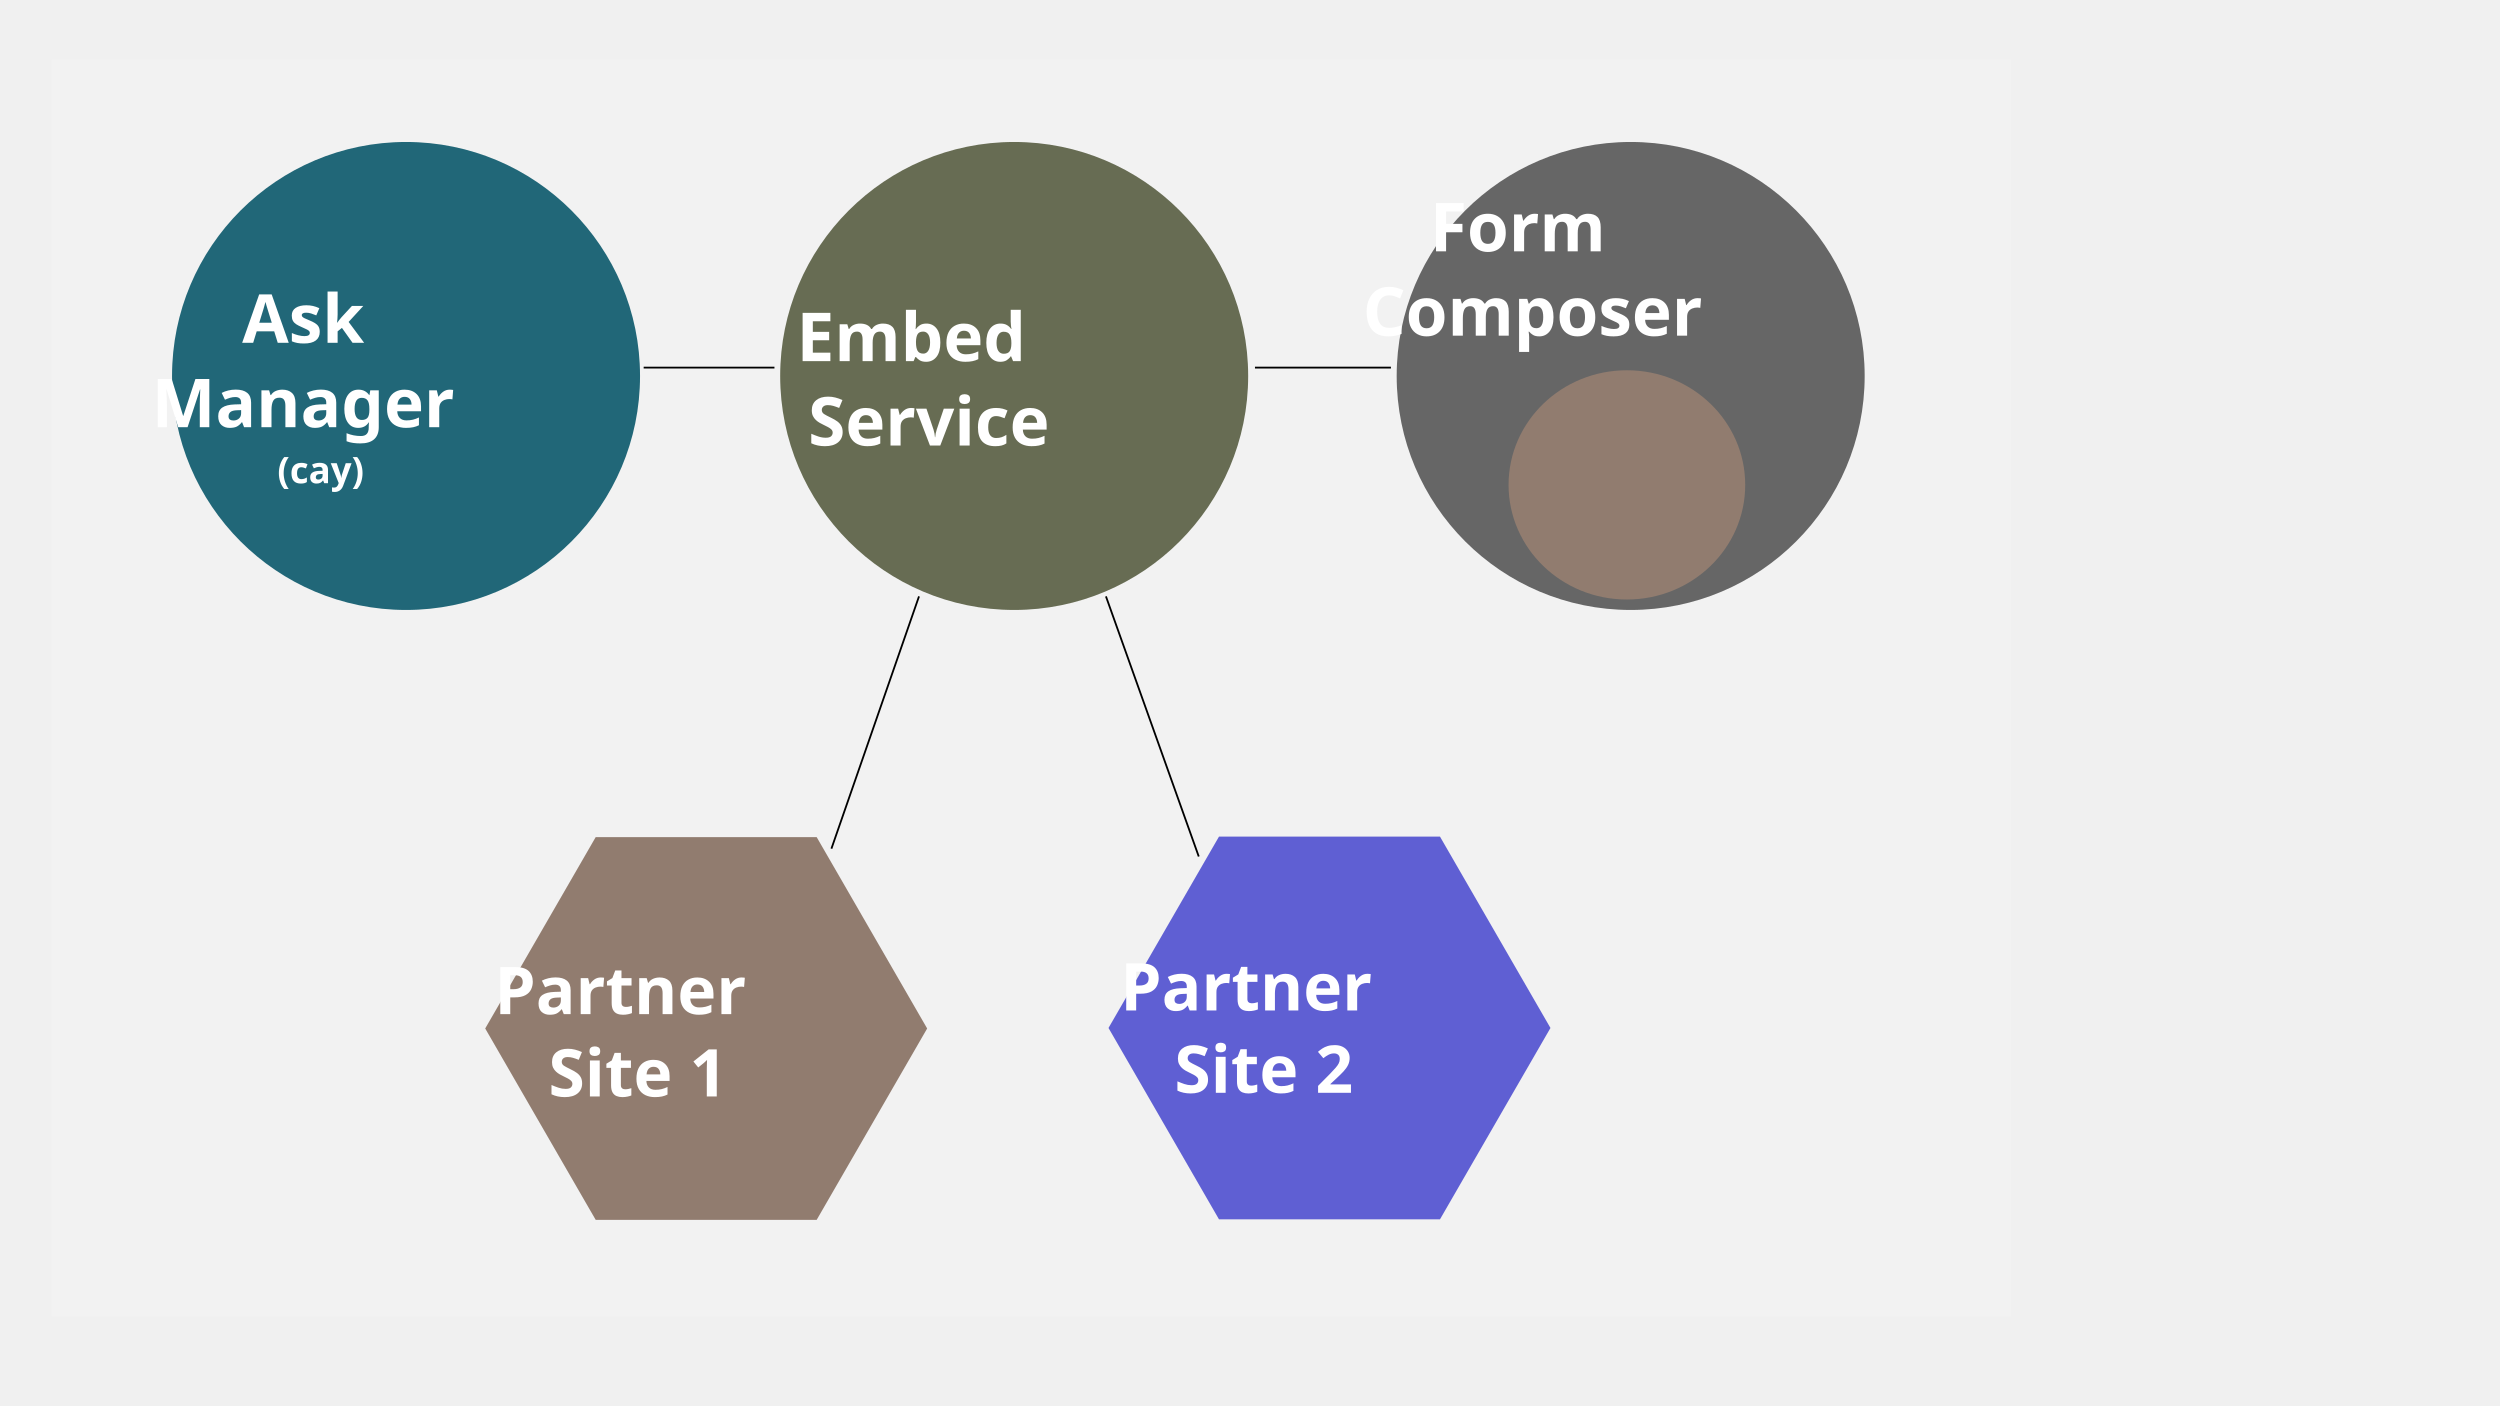
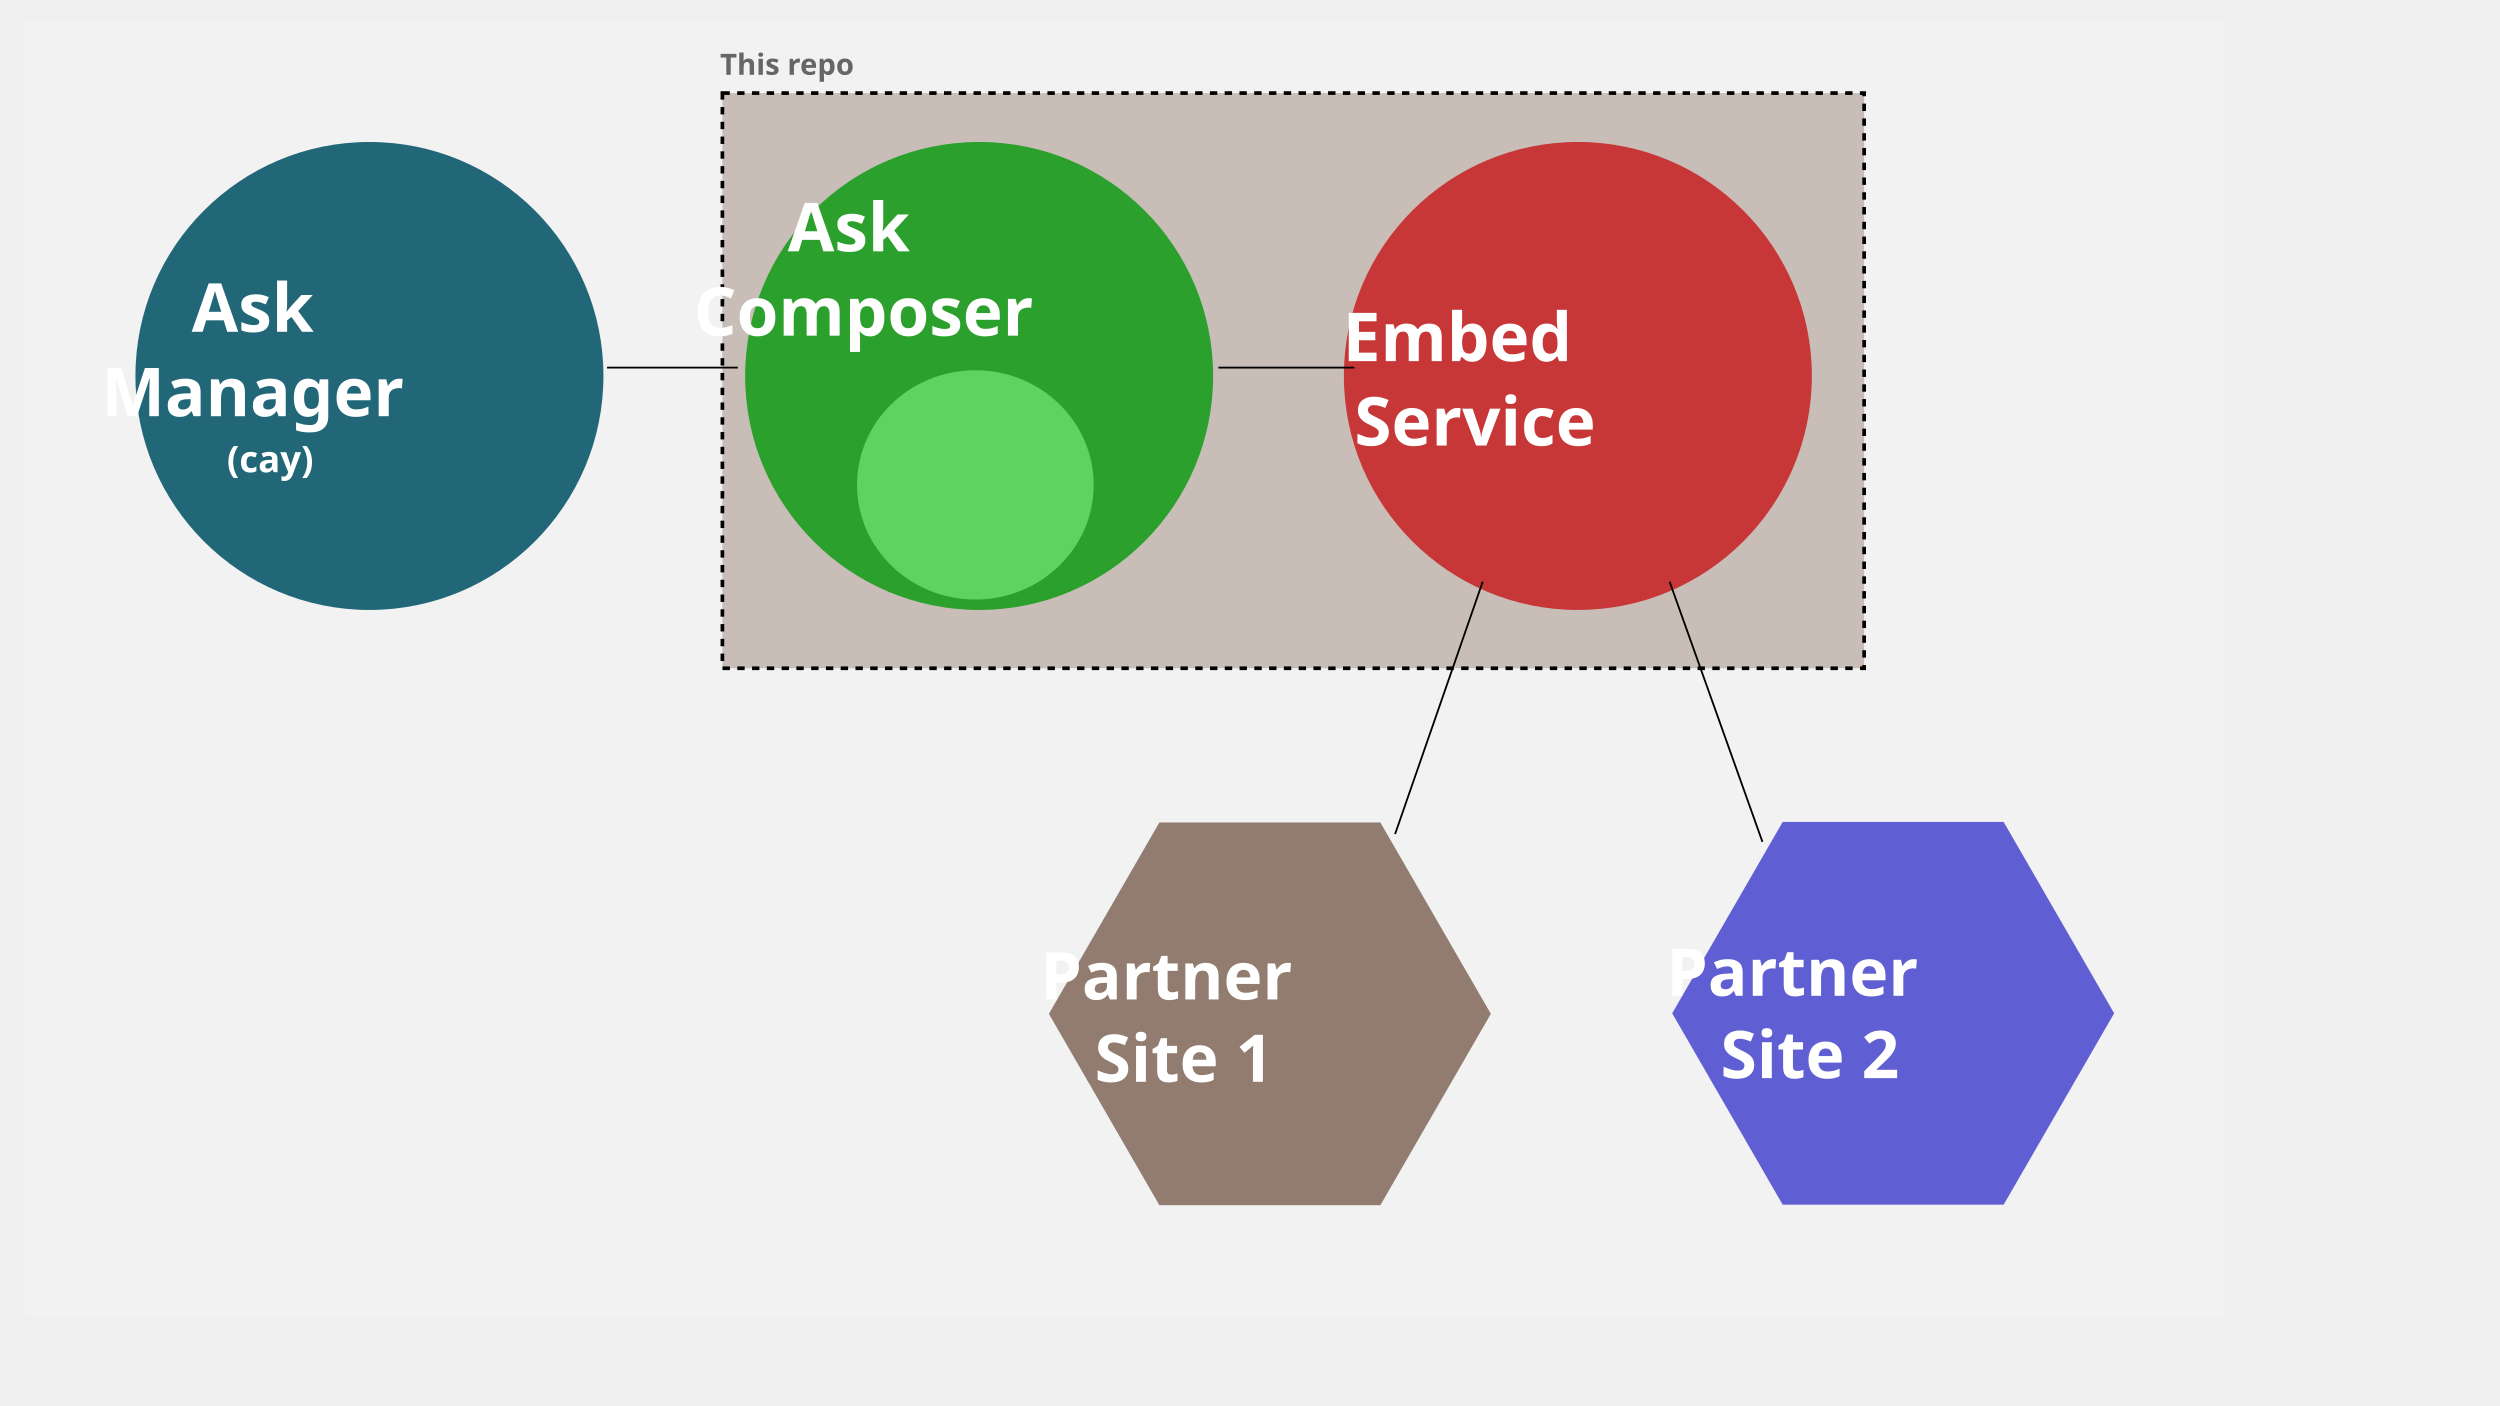
<svg xmlns="http://www.w3.org/2000/svg" xmlns:xlink="http://www.w3.org/1999/xlink" width="1366" height="768" id="svg4207" version="1.1">
  <defs id="defs4209">
    <linearGradient id="linearGradient3789-7">
      <stop style="stop-color:#ffffff;stop-opacity:1;" offset="0" id="stop3791-1" />
      <stop style="stop-color:#e6e6e6;stop-opacity:1;" offset="1" id="stop3793-7" />
    </linearGradient>
    <linearGradient id="linearGradient3833">
      <stop style="stop-color:#b3b3b3;stop-opacity:1;" offset="0" id="stop3835" />
      <stop id="stop3843" offset="0.49" style="stop-color:#b3b3b3;stop-opacity:1;" />
      <stop id="stop3841" offset="0.5" style="stop-color:#000000;stop-opacity:0.102;" />
      <stop style="stop-color:#000000;stop-opacity:0.102;" offset="1" id="stop3837" />
    </linearGradient>
    <linearGradient id="linearGradient3789">
      <stop style="stop-color:#0088cc;stop-opacity:1;" offset="0" id="stop3791" />
      <stop style="stop-color:#0044cc;stop-opacity:1;" offset="1" id="stop3793" />
    </linearGradient>
    <linearGradient id="linearGradient3847">
      <stop style="stop-color:#000000;stop-opacity:0.251;" offset="0" id="stop3849" />
      <stop id="stop3857" offset="0.49" style="stop-color:#000000;stop-opacity:0.251;" />
      <stop id="stop3855" offset="0.5" style="stop-color:#000000;stop-opacity:0.102;" />
      <stop style="stop-color:#000000;stop-opacity:0.102;" offset="1" id="stop3851" />
    </linearGradient>
    <linearGradient id="linearGradient3789-7-2-1-4-0-5">
      <stop style="stop-color:#5bc0de;stop-opacity:1;" offset="0" id="stop3791-1-9-1-6-2-8" />
      <stop style="stop-color:#2f96b4;stop-opacity:1;" offset="1" id="stop3793-7-0-3-8-8-5" />
    </linearGradient>
    <linearGradient id="linearGradient3833-2-2-7-0-5">
      <stop style="stop-color:#000000;stop-opacity:0.251;" offset="0" id="stop3835-4-3-7-7-0" />
      <stop id="stop3843-8-7-4-6-2" offset="0.49" style="stop-color:#000000;stop-opacity:0.251;" />
      <stop id="stop3841-7-2-3-8-7" offset="0.5" style="stop-color:#000000;stop-opacity:0.102;" />
      <stop style="stop-color:#000000;stop-opacity:0.102;" offset="1" id="stop3837-7-4-1-0-2" />
    </linearGradient>
    <linearGradient id="linearGradient3789-7-2">
      <stop style="stop-color:#62c462;stop-opacity:1;" offset="0" id="stop3791-1-9" />
      <stop style="stop-color:#51a351;stop-opacity:1;" offset="1" id="stop3793-7-0" />
    </linearGradient>
    <linearGradient id="linearGradient3833-2">
      <stop style="stop-color:#000000;stop-opacity:0.251;" offset="0" id="stop3835-4" />
      <stop id="stop3843-8" offset="0.49" style="stop-color:#000000;stop-opacity:0.251;" />
      <stop id="stop3841-7" offset="0.5" style="stop-color:#000000;stop-opacity:0.102;" />
      <stop style="stop-color:#000000;stop-opacity:0.102;" offset="1" id="stop3837-7" />
    </linearGradient>
    <linearGradient id="linearGradient3789-7-2-1">
      <stop style="stop-color:#fbb450;stop-opacity:1;" offset="0" id="stop3791-1-9-1" />
      <stop style="stop-color:#f89406;stop-opacity:1;" offset="1" id="stop3793-7-0-3" />
    </linearGradient>
    <linearGradient id="linearGradient3833-2-2">
      <stop style="stop-color:#000000;stop-opacity:0.251;" offset="0" id="stop3835-4-3" />
      <stop id="stop3843-8-7" offset="0.49" style="stop-color:#000000;stop-opacity:0.251;" />
      <stop id="stop3841-7-2" offset="0.5" style="stop-color:#000000;stop-opacity:0.102;" />
      <stop style="stop-color:#000000;stop-opacity:0.102;" offset="1" id="stop3837-7-4" />
    </linearGradient>
    <linearGradient id="linearGradient3789-7-2-1-4">
      <stop style="stop-color:#ee5f5b;stop-opacity:1;" offset="0" id="stop3791-1-9-1-6" />
      <stop style="stop-color:#bd362f;stop-opacity:1;" offset="1" id="stop3793-7-0-3-8" />
    </linearGradient>
    <linearGradient id="linearGradient3833-2-2-7">
      <stop style="stop-color:#000000;stop-opacity:0.251;" offset="0" id="stop3835-4-3-7" />
      <stop id="stop3843-8-7-4" offset="0.49" style="stop-color:#000000;stop-opacity:0.251;" />
      <stop id="stop3841-7-2-3" offset="0.5" style="stop-color:#000000;stop-opacity:0.102;" />
      <stop style="stop-color:#000000;stop-opacity:0.102;" offset="1" id="stop3837-7-4-1" />
    </linearGradient>
    <linearGradient id="linearGradient3789-7-17">
      <stop style="stop-color:#ffffff;stop-opacity:1;" offset="0" id="stop3791-1-1" />
      <stop style="stop-color:#e6e6e6;stop-opacity:1;" offset="1" id="stop3793-7-5" />
    </linearGradient>
    <linearGradient id="linearGradient3833-9">
      <stop style="stop-color:#b3b3b3;stop-opacity:1;" offset="0" id="stop3835-58" />
      <stop id="stop3843-6" offset="0.49" style="stop-color:#b3b3b3;stop-opacity:1;" />
      <stop id="stop3841-76" offset="0.5" style="stop-color:#000000;stop-opacity:0.102;" />
      <stop style="stop-color:#000000;stop-opacity:0.102;" offset="1" id="stop3837-3" />
    </linearGradient>
    <linearGradient id="linearGradient3789-9">
      <stop style="stop-color:#0088cc;stop-opacity:1;" offset="0" id="stop3791-3" />
      <stop style="stop-color:#0044cc;stop-opacity:1;" offset="1" id="stop3793-6" />
    </linearGradient>
    <linearGradient id="linearGradient3847-4">
      <stop style="stop-color:#000000;stop-opacity:0.251;" offset="0" id="stop3849-8" />
      <stop id="stop3857-2" offset="0.49" style="stop-color:#000000;stop-opacity:0.251;" />
      <stop id="stop3855-8" offset="0.5" style="stop-color:#000000;stop-opacity:0.102;" />
      <stop style="stop-color:#000000;stop-opacity:0.102;" offset="1" id="stop3851-2" />
    </linearGradient>
    <linearGradient id="linearGradient3789-7-2-1-4-0-5-9">
      <stop style="stop-color:#5bc0de;stop-opacity:1;" offset="0" id="stop3791-1-9-1-6-2-8-1" />
      <stop style="stop-color:#2f96b4;stop-opacity:1;" offset="1" id="stop3793-7-0-3-8-8-5-3" />
    </linearGradient>
    <linearGradient id="linearGradient3833-2-2-7-0-5-2">
      <stop style="stop-color:#000000;stop-opacity:0.251;" offset="0" id="stop3835-4-3-7-7-0-4" />
      <stop id="stop3843-8-7-4-6-2-1" offset="0.49" style="stop-color:#000000;stop-opacity:0.251;" />
      <stop id="stop3841-7-2-3-8-7-2" offset="0.5" style="stop-color:#000000;stop-opacity:0.102;" />
      <stop style="stop-color:#000000;stop-opacity:0.102;" offset="1" id="stop3837-7-4-1-0-2-3" />
    </linearGradient>
    <linearGradient id="linearGradient3789-7-2-16">
      <stop style="stop-color:#62c462;stop-opacity:1;" offset="0" id="stop3791-1-9-9" />
      <stop style="stop-color:#51a351;stop-opacity:1;" offset="1" id="stop3793-7-0-6" />
    </linearGradient>
    <linearGradient id="linearGradient3833-2-8">
      <stop style="stop-color:#000000;stop-opacity:0.251;" offset="0" id="stop3835-4-5" />
      <stop id="stop3843-8-6" offset="0.49" style="stop-color:#000000;stop-opacity:0.251;" />
      <stop id="stop3841-7-8" offset="0.5" style="stop-color:#000000;stop-opacity:0.102;" />
      <stop style="stop-color:#000000;stop-opacity:0.102;" offset="1" id="stop3837-7-9" />
    </linearGradient>
    <linearGradient id="linearGradient3789-7-2-1-1">
      <stop style="stop-color:#fbb450;stop-opacity:1;" offset="0" id="stop3791-1-9-1-4" />
      <stop style="stop-color:#f89406;stop-opacity:1;" offset="1" id="stop3793-7-0-3-0" />
    </linearGradient>
    <linearGradient id="linearGradient3833-2-2-75">
      <stop style="stop-color:#000000;stop-opacity:0.251;" offset="0" id="stop3835-4-3-6" />
      <stop id="stop3843-8-7-41" offset="0.49" style="stop-color:#000000;stop-opacity:0.251;" />
      <stop id="stop3841-7-2-2" offset="0.5" style="stop-color:#000000;stop-opacity:0.102;" />
      <stop style="stop-color:#000000;stop-opacity:0.102;" offset="1" id="stop3837-7-4-6" />
    </linearGradient>
    <linearGradient id="linearGradient3789-7-2-1-4-3">
      <stop style="stop-color:#ee5f5b;stop-opacity:1;" offset="0" id="stop3791-1-9-1-6-0" />
      <stop style="stop-color:#bd362f;stop-opacity:1;" offset="1" id="stop3793-7-0-3-8-4" />
    </linearGradient>
    <linearGradient id="linearGradient3833-2-2-7-9">
      <stop style="stop-color:#000000;stop-opacity:0.251;" offset="0" id="stop3835-4-3-7-8" />
      <stop id="stop3843-8-7-4-8" offset="0.49" style="stop-color:#000000;stop-opacity:0.251;" />
      <stop id="stop3841-7-2-3-3" offset="0.5" style="stop-color:#000000;stop-opacity:0.102;" />
      <stop style="stop-color:#000000;stop-opacity:0.102;" offset="1" id="stop3837-7-4-1-5" />
    </linearGradient>
    <linearGradient id="linearGradient3789-7-2-1-4-0">
      <stop style="stop-color:#444444;stop-opacity:1;" offset="0" id="stop3791-1-9-1-6-2" />
      <stop style="stop-color:#222222;stop-opacity:1;" offset="1" id="stop3793-7-0-3-8-8" />
    </linearGradient>
    <linearGradient id="linearGradient3833-2-2-7-0">
      <stop style="stop-color:#000000;stop-opacity:0.251;" offset="0" id="stop3835-4-3-7-7" />
      <stop id="stop3843-8-7-4-6" offset="0.49" style="stop-color:#000000;stop-opacity:0.251;" />
      <stop id="stop3841-7-2-3-8" offset="0.5" style="stop-color:#000000;stop-opacity:0.102;" />
      <stop style="stop-color:#000000;stop-opacity:0.102;" offset="1" id="stop3837-7-4-1-0" />
    </linearGradient>
    <linearGradient id="linearGradient3789-7-2-1-4-0-3">
      <stop style="stop-color:#444444;stop-opacity:1;" offset="0" id="stop3791-1-9-1-6-2-0" />
      <stop style="stop-color:#222222;stop-opacity:1;" offset="1" id="stop3793-7-0-3-8-8-1" />
    </linearGradient>
    <linearGradient id="linearGradient3833-2-2-7-0-4">
      <stop style="stop-color:#000000;stop-opacity:0.251;" offset="0" id="stop3835-4-3-7-7-9" />
      <stop id="stop3843-8-7-4-6-20" offset="0.49" style="stop-color:#000000;stop-opacity:0.251;" />
      <stop id="stop3841-7-2-3-8-9" offset="0.5" style="stop-color:#000000;stop-opacity:0.102;" />
      <stop style="stop-color:#000000;stop-opacity:0.102;" offset="1" id="stop3837-7-4-1-0-5" />
    </linearGradient>
-     <filter color-interpolation-filters="sRGB" id="filter4268-4-9-6">
-       <feGaussianBlur stdDeviation="0.514" id="feGaussianBlur4270-8-6-5" />
-     </filter>
    <linearGradient id="linearGradient4567-5">
      <stop id="stop4569-1" offset="0" style="stop-color:#468847;stop-opacity:1;" />
      <stop style="stop-color:#34663b;stop-opacity:1;" offset="1" id="stop4571-1" />
    </linearGradient>
-     <filter color-interpolation-filters="sRGB" id="filter4268-4-0">
-       <feGaussianBlur stdDeviation="0.514" id="feGaussianBlur4270-8-8" />
-     </filter>
    <linearGradient id="linearGradient4497-5">
      <stop style="stop-color:#3a87ad;stop-opacity:1;" offset="0" id="stop4499-2" />
      <stop id="stop4501-1" offset="1" style="stop-color:#306f8e;stop-opacity:1;" />
    </linearGradient>
-     <filter color-interpolation-filters="sRGB" id="filter4268-0-8">
-       <feGaussianBlur stdDeviation="0.514" id="feGaussianBlur4270-9-8" />
-     </filter>
    <linearGradient id="linearGradient4427-8">
      <stop style="stop-color:#b94a48;stop-opacity:1;" offset="0" id="stop4429-5" />
      <stop id="stop4431-2" offset="1" style="stop-color:#903937;stop-opacity:1;" />
    </linearGradient>
-     <filter color-interpolation-filters="sRGB" id="filter4268-5-6">
-       <feGaussianBlur stdDeviation="0.514" id="feGaussianBlur4270-0-3" />
-     </filter>
    <linearGradient id="linearGradient4357-0">
      <stop style="stop-color:#c09853;stop-opacity:1;" offset="0" id="stop4359-0" />
      <stop id="stop4361-6" offset="1" style="stop-color:#927035;stop-opacity:1;" />
    </linearGradient>
    <linearGradient id="linearGradient3789-7-7">
      <stop style="stop-color:#ffffff;stop-opacity:1;" offset="0" id="stop3791-1-0" />
      <stop style="stop-color:#e6e6e6;stop-opacity:1;" offset="1" id="stop3793-7-02" />
    </linearGradient>
    <linearGradient id="linearGradient3833-96">
      <stop style="stop-color:#b3b3b3;stop-opacity:1;" offset="0" id="stop3835-7" />
      <stop id="stop3843-4" offset="0.49" style="stop-color:#b3b3b3;stop-opacity:1;" />
      <stop id="stop3841-9" offset="0.5" style="stop-color:#000000;stop-opacity:0.102;" />
      <stop style="stop-color:#000000;stop-opacity:0.102;" offset="1" id="stop3837-34" />
    </linearGradient>
    <linearGradient id="linearGradient3789-6">
      <stop style="stop-color:#0088cc;stop-opacity:1;" offset="0" id="stop3791-9" />
      <stop style="stop-color:#0044cc;stop-opacity:1;" offset="1" id="stop3793-1" />
    </linearGradient>
    <linearGradient id="linearGradient3847-3">
      <stop style="stop-color:#000000;stop-opacity:0.251;" offset="0" id="stop3849-4" />
      <stop id="stop3857-5" offset="0.49" style="stop-color:#000000;stop-opacity:0.251;" />
      <stop id="stop3855-7" offset="0.5" style="stop-color:#000000;stop-opacity:0.102;" />
      <stop style="stop-color:#000000;stop-opacity:0.102;" offset="1" id="stop3851-6" />
    </linearGradient>
    <linearGradient id="linearGradient3789-7-2-1-4-0-5-1">
      <stop style="stop-color:#5bc0de;stop-opacity:1;" offset="0" id="stop3791-1-9-1-6-2-8-0" />
      <stop style="stop-color:#2f96b4;stop-opacity:1;" offset="1" id="stop3793-7-0-3-8-8-5-33" />
    </linearGradient>
    <linearGradient id="linearGradient3833-2-2-7-0-5-1">
      <stop style="stop-color:#000000;stop-opacity:0.251;" offset="0" id="stop3835-4-3-7-7-0-5" />
      <stop id="stop3843-8-7-4-6-2-18" offset="0.49" style="stop-color:#000000;stop-opacity:0.251;" />
      <stop id="stop3841-7-2-3-8-7-5" offset="0.5" style="stop-color:#000000;stop-opacity:0.102;" />
      <stop style="stop-color:#000000;stop-opacity:0.102;" offset="1" id="stop3837-7-4-1-0-2-32" />
    </linearGradient>
    <linearGradient id="linearGradient3789-7-2-3">
      <stop style="stop-color:#62c462;stop-opacity:1;" offset="0" id="stop3791-1-9-8" />
      <stop style="stop-color:#51a351;stop-opacity:1;" offset="1" id="stop3793-7-0-67" />
    </linearGradient>
    <linearGradient id="linearGradient3833-2-1">
      <stop style="stop-color:#000000;stop-opacity:0.251;" offset="0" id="stop3835-4-34" />
      <stop id="stop3843-8-72" offset="0.49" style="stop-color:#000000;stop-opacity:0.251;" />
      <stop id="stop3841-7-6" offset="0.5" style="stop-color:#000000;stop-opacity:0.102;" />
      <stop style="stop-color:#000000;stop-opacity:0.102;" offset="1" id="stop3837-7-7" />
    </linearGradient>
    <linearGradient id="linearGradient3789-7-2-1-2">
      <stop style="stop-color:#fbb450;stop-opacity:1;" offset="0" id="stop3791-1-9-1-3" />
      <stop style="stop-color:#f89406;stop-opacity:1;" offset="1" id="stop3793-7-0-3-4" />
    </linearGradient>
    <linearGradient id="linearGradient3833-2-2-9">
      <stop style="stop-color:#000000;stop-opacity:0.251;" offset="0" id="stop3835-4-3-8" />
      <stop id="stop3843-8-7-0" offset="0.49" style="stop-color:#000000;stop-opacity:0.251;" />
      <stop id="stop3841-7-2-4" offset="0.5" style="stop-color:#000000;stop-opacity:0.102;" />
      <stop style="stop-color:#000000;stop-opacity:0.102;" offset="1" id="stop3837-7-4-3" />
    </linearGradient>
    <linearGradient id="linearGradient3789-7-2-1-4-6">
      <stop style="stop-color:#ee5f5b;stop-opacity:1;" offset="0" id="stop3791-1-9-1-6-8" />
      <stop style="stop-color:#bd362f;stop-opacity:1;" offset="1" id="stop3793-7-0-3-8-5" />
    </linearGradient>
    <linearGradient id="linearGradient3833-2-2-7-4">
      <stop style="stop-color:#000000;stop-opacity:0.251;" offset="0" id="stop3835-4-3-7-9" />
      <stop id="stop3843-8-7-4-1" offset="0.49" style="stop-color:#000000;stop-opacity:0.251;" />
      <stop id="stop3841-7-2-3-4" offset="0.5" style="stop-color:#000000;stop-opacity:0.102;" />
      <stop style="stop-color:#000000;stop-opacity:0.102;" offset="1" id="stop3837-7-4-1-4" />
    </linearGradient>
    <linearGradient id="linearGradient3789-7-17-0">
      <stop style="stop-color:#ffffff;stop-opacity:1;" offset="0" id="stop3791-1-1-3" />
      <stop style="stop-color:#e6e6e6;stop-opacity:1;" offset="1" id="stop3793-7-5-1" />
    </linearGradient>
    <linearGradient id="linearGradient3833-9-8">
      <stop style="stop-color:#b3b3b3;stop-opacity:1;" offset="0" id="stop3835-58-5" />
      <stop id="stop3843-6-2" offset="0.49" style="stop-color:#b3b3b3;stop-opacity:1;" />
      <stop id="stop3841-76-0" offset="0.5" style="stop-color:#000000;stop-opacity:0.102;" />
      <stop style="stop-color:#000000;stop-opacity:0.102;" offset="1" id="stop3837-3-3" />
    </linearGradient>
    <linearGradient id="linearGradient3789-9-8">
      <stop style="stop-color:#0088cc;stop-opacity:1;" offset="0" id="stop3791-3-7" />
      <stop style="stop-color:#0044cc;stop-opacity:1;" offset="1" id="stop3793-6-5" />
    </linearGradient>
    <linearGradient id="linearGradient3847-4-6">
      <stop style="stop-color:#000000;stop-opacity:0.251;" offset="0" id="stop3849-8-6" />
      <stop id="stop3857-2-2" offset="0.49" style="stop-color:#000000;stop-opacity:0.251;" />
      <stop id="stop3855-8-8" offset="0.5" style="stop-color:#000000;stop-opacity:0.102;" />
      <stop style="stop-color:#000000;stop-opacity:0.102;" offset="1" id="stop3851-2-3" />
    </linearGradient>
    <linearGradient id="linearGradient3789-7-2-1-4-0-5-9-1">
      <stop style="stop-color:#5bc0de;stop-opacity:1;" offset="0" id="stop3791-1-9-1-6-2-8-1-9" />
      <stop style="stop-color:#2f96b4;stop-opacity:1;" offset="1" id="stop3793-7-0-3-8-8-5-3-6" />
    </linearGradient>
    <linearGradient id="linearGradient3833-2-2-7-0-5-2-7">
      <stop style="stop-color:#000000;stop-opacity:0.251;" offset="0" id="stop3835-4-3-7-7-0-4-0" />
      <stop id="stop3843-8-7-4-6-2-1-9" offset="0.49" style="stop-color:#000000;stop-opacity:0.251;" />
      <stop id="stop3841-7-2-3-8-7-2-8" offset="0.5" style="stop-color:#000000;stop-opacity:0.102;" />
      <stop style="stop-color:#000000;stop-opacity:0.102;" offset="1" id="stop3837-7-4-1-0-2-3-5" />
    </linearGradient>
    <linearGradient id="linearGradient3789-7-2-16-0">
      <stop style="stop-color:#62c462;stop-opacity:1;" offset="0" id="stop3791-1-9-9-7" />
      <stop style="stop-color:#51a351;stop-opacity:1;" offset="1" id="stop3793-7-0-6-8" />
    </linearGradient>
    <linearGradient id="linearGradient3833-2-8-3">
      <stop style="stop-color:#000000;stop-opacity:0.251;" offset="0" id="stop3835-4-5-6" />
      <stop id="stop3843-8-6-8" offset="0.49" style="stop-color:#000000;stop-opacity:0.251;" />
      <stop id="stop3841-7-8-7" offset="0.5" style="stop-color:#000000;stop-opacity:0.102;" />
      <stop style="stop-color:#000000;stop-opacity:0.102;" offset="1" id="stop3837-7-9-9" />
    </linearGradient>
    <linearGradient id="linearGradient3789-7-2-1-1-9">
      <stop style="stop-color:#fbb450;stop-opacity:1;" offset="0" id="stop3791-1-9-1-4-7" />
      <stop style="stop-color:#f89406;stop-opacity:1;" offset="1" id="stop3793-7-0-3-0-9" />
    </linearGradient>
    <linearGradient id="linearGradient3833-2-2-75-3">
      <stop style="stop-color:#000000;stop-opacity:0.251;" offset="0" id="stop3835-4-3-6-7" />
      <stop id="stop3843-8-7-41-3" offset="0.49" style="stop-color:#000000;stop-opacity:0.251;" />
      <stop id="stop3841-7-2-2-6" offset="0.5" style="stop-color:#000000;stop-opacity:0.102;" />
      <stop style="stop-color:#000000;stop-opacity:0.102;" offset="1" id="stop3837-7-4-6-6" />
    </linearGradient>
    <linearGradient id="linearGradient3789-7-2-1-4-3-4">
      <stop style="stop-color:#ee5f5b;stop-opacity:1;" offset="0" id="stop3791-1-9-1-6-0-9" />
      <stop style="stop-color:#bd362f;stop-opacity:1;" offset="1" id="stop3793-7-0-3-8-4-7" />
    </linearGradient>
    <linearGradient id="linearGradient3833-2-2-7-9-7">
      <stop style="stop-color:#000000;stop-opacity:0.251;" offset="0" id="stop3835-4-3-7-8-6" />
      <stop id="stop3843-8-7-4-8-3" offset="0.49" style="stop-color:#000000;stop-opacity:0.251;" />
      <stop id="stop3841-7-2-3-3-7" offset="0.5" style="stop-color:#000000;stop-opacity:0.102;" />
      <stop style="stop-color:#000000;stop-opacity:0.102;" offset="1" id="stop3837-7-4-1-5-7" />
    </linearGradient>
    <linearGradient id="linearGradient3789-7-2-1-4-0-2">
      <stop style="stop-color:#444444;stop-opacity:1;" offset="0" id="stop3791-1-9-1-6-2-7" />
      <stop style="stop-color:#222222;stop-opacity:1;" offset="1" id="stop3793-7-0-3-8-8-9" />
    </linearGradient>
    <linearGradient id="linearGradient3833-2-2-7-0-8">
      <stop style="stop-color:#000000;stop-opacity:0.251;" offset="0" id="stop3835-4-3-7-7-4" />
      <stop id="stop3843-8-7-4-6-9" offset="0.49" style="stop-color:#000000;stop-opacity:0.251;" />
      <stop id="stop3841-7-2-3-8-6" offset="0.5" style="stop-color:#000000;stop-opacity:0.102;" />
      <stop style="stop-color:#000000;stop-opacity:0.102;" offset="1" id="stop3837-7-4-1-0-28" />
    </linearGradient>
    <linearGradient id="linearGradient3789-7-2-1-4-0-3-1">
      <stop style="stop-color:#444444;stop-opacity:1;" offset="0" id="stop3791-1-9-1-6-2-0-7" />
      <stop style="stop-color:#222222;stop-opacity:1;" offset="1" id="stop3793-7-0-3-8-8-1-2" />
    </linearGradient>
    <linearGradient id="linearGradient3833-2-2-7-0-4-1">
      <stop style="stop-color:#000000;stop-opacity:0.251;" offset="0" id="stop3835-4-3-7-7-9-9" />
      <stop id="stop3843-8-7-4-6-20-3" offset="0.49" style="stop-color:#000000;stop-opacity:0.251;" />
      <stop id="stop3841-7-2-3-8-9-9" offset="0.5" style="stop-color:#000000;stop-opacity:0.102;" />
      <stop style="stop-color:#000000;stop-opacity:0.102;" offset="1" id="stop3837-7-4-1-0-5-5" />
    </linearGradient>
-     <filter color-interpolation-filters="sRGB" id="filter4268-4-9">
-       <feGaussianBlur stdDeviation="0.514" id="feGaussianBlur4270-8-6" />
-     </filter>
    <linearGradient id="linearGradient4567">
      <stop id="stop4569" offset="0" style="stop-color:#468847;stop-opacity:1;" />
      <stop style="stop-color:#34663b;stop-opacity:1;" offset="1" id="stop4571" />
    </linearGradient>
-     <filter color-interpolation-filters="sRGB" id="filter4268-4">
-       <feGaussianBlur stdDeviation="0.514" id="feGaussianBlur4270-8" />
-     </filter>
    <linearGradient id="linearGradient4497">
      <stop style="stop-color:#3a87ad;stop-opacity:1;" offset="0" id="stop4499" />
      <stop id="stop4501" offset="1" style="stop-color:#306f8e;stop-opacity:1;" />
    </linearGradient>
-     <filter color-interpolation-filters="sRGB" id="filter4268-0">
-       <feGaussianBlur stdDeviation="0.514" id="feGaussianBlur4270-9" />
-     </filter>
    <linearGradient id="linearGradient4427">
      <stop style="stop-color:#b94a48;stop-opacity:1;" offset="0" id="stop4429" />
      <stop id="stop4431" offset="1" style="stop-color:#903937;stop-opacity:1;" />
    </linearGradient>
-     <filter color-interpolation-filters="sRGB" id="filter4268-5">
-       <feGaussianBlur stdDeviation="0.514" id="feGaussianBlur4270-0" />
-     </filter>
    <linearGradient id="linearGradient4357">
      <stop style="stop-color:#c09853;stop-opacity:1;" offset="0" id="stop4359" />
      <stop id="stop4361" offset="1" style="stop-color:#927035;stop-opacity:1;" />
    </linearGradient>
-     <filter id="filter4268" color-interpolation-filters="sRGB">
-       <feGaussianBlur stdDeviation="0.514" id="feGaussianBlur4270" />
-     </filter>
    <linearGradient xlink:href="#linearGradient4165" id="linearGradient4163" x1="-9.139" y1="341.37" x2="-9.139" y2="361.932" gradientUnits="userSpaceOnUse" gradientTransform="matrix(0.4996692,0,0,0.5627572,104.7122,1.355102)" />
    <linearGradient id="linearGradient4165">
      <stop id="stop4167" offset="0" style="stop-color:#999999;stop-opacity:1;" />
      <stop style="stop-color:#7d7d7d;stop-opacity:1;" offset="1" id="stop4169" />
    </linearGradient>
  </defs>
  <g id="layer1" transform="translate(0,-284.3622)">
    <flowRoot xml:space="preserve" id="flowRoot4261" style="fill:black;stroke:none;stroke-opacity:1;stroke-width:1px;stroke-linejoin:miter;stroke-linecap:butt;fill-opacity:1;font-family:Futura LT;font-style:normal;font-weight:normal;font-size:14px;line-height:125%;letter-spacing:0px;word-spacing:0px;-inkscape-font-specification:Futura LT;font-stretch:normal;font-variant:normal">
      <flowRegion id="flowRegion4263">
        <rect id="rect4265" width="174.286" height="104.286" x="264.286" y="515.143" />
      </flowRegion>
      <flowPara id="flowPara4267" />
    </flowRoot>
    <g id="g4329">
-       <rect y="316.971" x="28.284" height="686.904" width="1070.762" id="rect4327" style="fill:#f2f2f2;fill-opacity:1;stroke:none" />
-       <g transform="translate(-185.4286,-90.42857)" id="g4239">
-         <g transform="translate(21.42857,-25.71429)" id="g4248">
-           <path transform="matrix(1.177632,0,0,1.177632,797.6034,354.2569)" d="m 327.143,213.714 c 0,59.962 -48.609,108.571 -108.571,108.571 C 158.609,322.286 110,273.677 110,213.714 c 0,-59.962 48.609,-108.571 108.571,-108.571 59.962,0 108.571,48.609 108.571,108.571 z" id="path4185" style="fill:#666666;fill-opacity:1;stroke:none" />
-           <text id="text4187" y="537.817" x="1054.149" style="font-size:36.888px;font-style:normal;font-variant:normal;font-weight:normal;font-stretch:normal;line-height:125%;letter-spacing:0px;word-spacing:0px;fill:#000000;fill-opacity:1;stroke:none;font-family:Futura LT;-inkscape-font-specification:Futura LT" xml:space="preserve">
-             <tspan style="font-weight:bold;text-align:center;text-anchor:middle;fill:#ffffff;-inkscape-font-specification:Futura LT Bold" y="537.817" x="1060.489" id="tspan4189">Form </tspan>
-             <tspan style="font-weight:bold;text-align:center;text-anchor:middle;fill:#ffffff;-inkscape-font-specification:Futura LT Bold" y="583.927" x="1054.149" id="tspan4360">Composer</tspan>
+       <g id="g4009">
+         <rect style="fill:#f2f2f2;fill-opacity:1;stroke:none" id="rect4327" width="1200.762" height="708.332" x="13.999" y="295.543" />
+         <rect y="335.219" x="394.714" height="314.286" width="623.857" id="rect4003" style="fill:#c8beb7;fill-opacity:1;stroke:#000000;stroke-width:2.018;stroke-miterlimit:4;stroke-dasharray:4.036, 4.036;stroke-dashoffset:0" />
+         <g id="g4239" transform="translate(-541.4286,-90.42857)">
+           <g id="g4248" transform="translate(21.42857,-25.71429)">
+             <path style="fill:#2ca02c;fill-opacity:1;stroke:none" id="path4185" d="m 327.143,213.714 c 0,59.962 -48.609,108.571 -108.571,108.571 C 158.609,322.286 110,273.677 110,213.714 c 0,-59.962 48.609,-108.571 108.571,-108.571 59.962,0 108.571,48.609 108.571,108.571 z" transform="matrix(1.177632,0,0,1.177632,797.6034,354.2569)" />
+             <text xml:space="preserve" style="font-size:36.888px;font-style:normal;font-variant:normal;font-weight:normal;font-stretch:normal;line-height:125%;letter-spacing:0px;word-spacing:0px;fill:#000000;fill-opacity:1;stroke:none;font-family:Futura LT;-inkscape-font-specification:Futura LT" x="1054.149" y="537.817" id="text4187">
+               <tspan id="tspan4189" x="1060.489" y="537.817" style="font-weight:bold;text-align:center;text-anchor:middle;fill:#ffffff;-inkscape-font-specification:Futura LT Bold">Ask </tspan>
+               <tspan id="tspan4360" x="1054.149" y="583.927" style="font-weight:bold;text-align:center;text-anchor:middle;fill:#ffffff;-inkscape-font-specification:Futura LT Bold">Composer</tspan>
+             </text>
+           </g>
+         </g>
+         <g id="g4233" transform="translate(-34.28572,-69.57143)">
+           <path transform="matrix(1.177632,0,0,1.177632,-21.25375,307.6855)" d="m 327.143,213.714 c 0,59.962 -48.609,108.571 -108.571,108.571 C 158.609,322.286 110,273.677 110,213.714 c 0,-59.962 48.609,-108.571 108.571,-108.571 59.962,0 108.571,48.609 108.571,108.571 z" id="path4199" style="fill:#216778;fill-opacity:1;stroke:none" />
+           <text id="text4201" y="535.245" x="234.677" style="font-size:36.888px;font-style:normal;font-variant:normal;font-weight:normal;font-stretch:normal;line-height:125%;letter-spacing:0px;word-spacing:0px;fill:#000000;fill-opacity:1;stroke:none;font-family:Futura LT;-inkscape-font-specification:Futura LT" xml:space="preserve">
+             <tspan style="font-weight:bold;text-align:center;text-anchor:middle;fill:#ffffff;-inkscape-font-specification:Futura LT Bold" y="535.245" x="234.677" id="tspan4205">Ask</tspan>
+             <tspan id="tspan4209" style="font-weight:bold;text-align:center;text-anchor:middle;fill:#ffffff;-inkscape-font-specification:Futura LT Bold" y="581.356" x="234.677">Manager</tspan>
+             <tspan style="font-size:20px;font-weight:bold;text-align:center;text-anchor:middle;fill:#ffffff;-inkscape-font-specification:Futura LT Bold" y="611.955" x="234.677" id="tspan4253">(cay)</tspan>
          </text>
        </g>
-       </g>
-       <g transform="translate(-14.28571,-69.57143)" id="g4233">
-         <path style="fill:#216778;fill-opacity:1;stroke:none" id="path4199" d="m 327.143,213.714 c 0,59.962 -48.609,108.571 -108.571,108.571 C 158.609,322.286 110,273.677 110,213.714 c 0,-59.962 48.609,-108.571 108.571,-108.571 59.962,0 108.571,48.609 108.571,108.571 z" transform="matrix(1.177632,0,0,1.177632,-21.25375,307.6855)" />
-         <text xml:space="preserve" style="font-size:36.888px;font-style:normal;font-variant:normal;font-weight:normal;font-stretch:normal;line-height:125%;letter-spacing:0px;word-spacing:0px;fill:#000000;fill-opacity:1;stroke:none;font-family:Futura LT;-inkscape-font-specification:Futura LT" x="232.677" y="541.245" id="text4201">
-           <tspan id="tspan4205" x="232.677" y="541.245" style="font-weight:bold;text-align:center;text-anchor:middle;fill:#ffffff;-inkscape-font-specification:Futura LT Bold">Ask</tspan>
-           <tspan x="232.677" y="587.356" style="font-weight:bold;text-align:center;text-anchor:middle;fill:#ffffff;-inkscape-font-specification:Futura LT Bold" id="tspan4209">Manager</tspan>
-           <tspan id="tspan4253" x="232.677" y="617.955" style="font-size:20px;font-weight:bold;text-align:center;text-anchor:middle;fill:#ffffff;-inkscape-font-specification:Futura LT Bold">(cay)</tspan>
+         <g id="g4227" transform="translate(193.1429,-118.1429)">
+           <path style="fill:#c83737;fill-opacity:1;stroke:none" id="path4191" d="m 327.143,213.714 c 0,59.962 -48.609,108.571 -108.571,108.571 C 158.609,322.286 110,273.677 110,213.714 c 0,-59.962 48.609,-108.571 108.571,-108.571 59.962,0 108.571,48.609 108.571,108.571 z" transform="matrix(1.177632,0,0,1.177632,411.6034,356.2569)" />
+           <text xml:space="preserve" style="font-size:36.888px;font-style:normal;font-variant:normal;font-weight:normal;font-stretch:normal;line-height:125%;letter-spacing:0px;word-spacing:0px;fill:#000000;fill-opacity:1;stroke:none;font-family:Futura LT;-inkscape-font-specification:Futura LT" x="665.534" y="599.817" id="text4193">
+             <tspan id="tspan4195" x="665.534" y="599.817" style="font-weight:bold;text-align:center;text-anchor:middle;fill:#ffffff;-inkscape-font-specification:Futura LT Bold">Embed</tspan>
+             <tspan id="tspan4197" x="665.534" y="645.927" style="font-weight:bold;text-align:center;text-anchor:middle;fill:#ffffff;-inkscape-font-specification:Futura LT Bold">Service</tspan>
+           </text>
+         </g>
+         <path style="fill:#917c6f;fill-opacity:1;stroke:none" id="path4257" d="m 1042.886,519.429 -71.443,123.743 -142.886,0 -71.443,-123.743 71.443,-123.743 142.886,0 z" transform="matrix(0.845031,0,0,0.845031,-66.67075,399.3955)" />
+         <path transform="matrix(0.845031,0,0,0.845031,273.9007,399.1098)" d="m 1042.886,519.429 -71.443,123.743 -142.886,0 -71.443,-123.743 71.443,-123.743 142.886,0 z" id="path4259" style="fill:#5f5fd3;fill-opacity:1;stroke:none" />
+         <text id="text4201-1" y="830.47" x="690.085" style="font-size:36.888px;font-style:normal;font-variant:normal;font-weight:normal;font-stretch:normal;line-height:125%;letter-spacing:0px;word-spacing:0px;fill:#000000;fill-opacity:1;stroke:none;font-family:Futura LT;-inkscape-font-specification:Futura LT" xml:space="preserve">
+           <tspan style="font-size:36px;font-weight:bold;text-align:center;text-anchor:middle;fill:#ffffff;-inkscape-font-specification:Futura LT Bold" y="830.47" x="690.085" id="tspan4253-0">Partner</tspan>
+           <tspan style="font-size:36px;font-weight:bold;text-align:center;text-anchor:middle;fill:#ffffff;-inkscape-font-specification:Futura LT Bold" y="875.47" x="690.085" id="tspan4301">Site 1</tspan>
+         </text>
+         <text xml:space="preserve" style="font-size:36.888px;font-style:normal;font-variant:normal;font-weight:normal;font-stretch:normal;line-height:125%;letter-spacing:0px;word-spacing:0px;fill:#000000;fill-opacity:1;stroke:none;font-family:Futura LT;-inkscape-font-specification:Futura LT" x="1032.085" y="828.47" id="text4303">
+           <tspan id="tspan4305" x="1032.085" y="828.47" style="font-size:36px;font-weight:bold;text-align:center;text-anchor:middle;fill:#ffffff;-inkscape-font-specification:Futura LT Bold">Partner</tspan>
+           <tspan id="tspan4307" x="1032.085" y="873.47" style="font-size:36px;font-weight:bold;text-align:center;text-anchor:middle;fill:#ffffff;-inkscape-font-specification:Futura LT Bold">Site 2</tspan>
+         </text>
+         <path style="fill:none;stroke:#000000;stroke-width:1px;stroke-linecap:butt;stroke-linejoin:miter;stroke-opacity:1" d="m 665.714,485.219 74.286,0" id="path4313" />
+         <path id="path4315" d="m 331.695,485.219 71.467,0" style="fill:none;stroke:#000000;stroke-width:0.981px;stroke-linecap:butt;stroke-linejoin:miter;stroke-opacity:1" />
+         <path style="fill:none;stroke:#000000;stroke-width:1px;stroke-linecap:butt;stroke-linejoin:miter;stroke-opacity:1" d="M 810.143,602.219 762.286,740.076" id="path4323" />
+         <path style="fill:none;stroke:#000000;stroke-width:1px;stroke-linecap:butt;stroke-linejoin:miter;stroke-opacity:1" d="M 912.286,602.219 963,744.362" id="path4325" />
+         <text id="text4005" y="325.219" x="393.429" style="font-size:16px;font-style:normal;font-variant:normal;font-weight:bold;font-stretch:normal;line-height:125%;letter-spacing:0px;word-spacing:0px;fill:#666666;fill-opacity:1;stroke:none;font-family:Montserrat;-inkscape-font-specification:Montserrat Bold" xml:space="preserve">
+           <tspan y="325.219" x="393.429" id="tspan4007">This repo</tspan>
        </text>
      </g>
-       <g transform="translate(-114.8571,-118.1429)" id="g4227">
-         <path transform="matrix(1.177632,0,0,1.177632,411.6034,356.2569)" d="m 327.143,213.714 c 0,59.962 -48.609,108.571 -108.571,108.571 C 158.609,322.286 110,273.677 110,213.714 c 0,-59.962 48.609,-108.571 108.571,-108.571 59.962,0 108.571,48.609 108.571,108.571 z" id="path4191" style="fill:#676c53;fill-opacity:1;stroke:none" />
-         <text id="text4193" y="599.817" x="665.534" style="font-size:36.888px;font-style:normal;font-variant:normal;font-weight:normal;font-stretch:normal;line-height:125%;letter-spacing:0px;word-spacing:0px;fill:#000000;fill-opacity:1;stroke:none;font-family:Futura LT;-inkscape-font-specification:Futura LT" xml:space="preserve">
-           <tspan style="font-weight:bold;text-align:center;text-anchor:middle;fill:#ffffff;-inkscape-font-specification:Futura LT Bold" y="599.817" x="665.534" id="tspan4195">Embed</tspan>
-           <tspan style="font-weight:bold;text-align:center;text-anchor:middle;fill:#ffffff;-inkscape-font-specification:Futura LT Bold" y="645.927" x="665.534" id="tspan4197">Service</tspan>
-         </text>
-       </g>
-       <path transform="matrix(0.845031,0,0,0.845031,-374.6707,407.3955)" d="m 1042.886,519.429 -71.443,123.743 -142.886,0 -71.443,-123.743 71.443,-123.743 142.886,0 z" id="path4257" style="fill:#917c6f;fill-opacity:1;stroke:none" />
-       <path style="fill:#5f5fd3;fill-opacity:1;stroke:none" id="path4259" d="m 1042.886,519.429 -71.443,123.743 -142.886,0 -71.443,-123.743 71.443,-123.743 142.886,0 z" transform="matrix(0.845031,0,0,0.845031,-34.09932,407.1098)" />
-       <text xml:space="preserve" style="font-size:36.888px;font-style:normal;font-variant:normal;font-weight:normal;font-stretch:normal;line-height:125%;letter-spacing:0px;word-spacing:0px;fill:#000000;fill-opacity:1;stroke:none;font-family:Futura LT;-inkscape-font-specification:Futura LT" x="382.085" y="838.47" id="text4201-1">
-         <tspan id="tspan4253-0" x="382.085" y="838.47" style="font-size:36px;font-weight:bold;text-align:center;text-anchor:middle;fill:#ffffff;-inkscape-font-specification:Futura LT Bold">Partner</tspan>
-         <tspan id="tspan4301" x="382.085" y="883.47" style="font-size:36px;font-weight:bold;text-align:center;text-anchor:middle;fill:#ffffff;-inkscape-font-specification:Futura LT Bold">Site 1</tspan>
-       </text>
-       <text id="text4303" y="836.47" x="724.085" style="font-size:36.888px;font-style:normal;font-variant:normal;font-weight:normal;font-stretch:normal;line-height:125%;letter-spacing:0px;word-spacing:0px;fill:#000000;fill-opacity:1;stroke:none;font-family:Futura LT;-inkscape-font-specification:Futura LT" xml:space="preserve">
-         <tspan style="font-size:36px;font-weight:bold;text-align:center;text-anchor:middle;fill:#ffffff;-inkscape-font-specification:Futura LT Bold" y="836.47" x="724.085" id="tspan4305">Partner</tspan>
-         <tspan style="font-size:36px;font-weight:bold;text-align:center;text-anchor:middle;fill:#ffffff;-inkscape-font-specification:Futura LT Bold" y="881.47" x="724.085" id="tspan4307">Site 2</tspan>
-       </text>
-       <path transform="translate(0,284.3622)" id="path4313" d="m 685.714,200.857 74.286,0" style="fill:none;stroke:#000000;stroke-width:1px;stroke-linecap:butt;stroke-linejoin:miter;stroke-opacity:1" />
-       <path style="fill:none;stroke:#000000;stroke-width:0.981px;stroke-linecap:butt;stroke-linejoin:miter;stroke-opacity:1" d="m 351.695,485.219 71.467,0" id="path4315" />
-       <path transform="translate(0,284.3622)" id="path4323" d="M 502.143,325.857 454.286,463.714" style="fill:none;stroke:#000000;stroke-width:1px;stroke-linecap:butt;stroke-linejoin:miter;stroke-opacity:1" />
-       <path transform="translate(0,284.3622)" id="path4325" d="M 604.286,325.857 655,468" style="fill:none;stroke:#000000;stroke-width:1px;stroke-linecap:butt;stroke-linejoin:miter;stroke-opacity:1" />
    </g>
-     <path style="fill:#917c6f;fill-opacity:1;stroke:none" id="path4366" d="m 935.401,283.127 a 64.65,62.629 0 1 1 -129.3,0 64.65,62.629 0 1 1 129.3,0 z" transform="translate(18.18275,266.1794)" />
-     <flowRoot xml:space="preserve" id="flowRoot4376" style="font-size:14px;font-style:normal;font-variant:normal;font-weight:normal;font-stretch:normal;line-height:125%;letter-spacing:0px;word-spacing:0px;fill:#000000;fill-opacity:1;stroke:none;font-family:Futura LT;-inkscape-font-specification:Futura LT" transform="translate(0,300.3622)">
+     <path style="fill:#5fd35f;fill-opacity:1;stroke:none" id="path4366" d="m 935.401,283.127 a 64.65,62.629 0 1 1 -129.3,0 64.65,62.629 0 1 1 129.3,0 z" transform="translate(-337.8173,266.1794)" />
+     <flowRoot xml:space="preserve" id="flowRoot4376" style="font-size:14px;font-style:normal;font-variant:normal;font-weight:normal;font-stretch:normal;line-height:125%;letter-spacing:0px;word-spacing:0px;fill:#000000;fill-opacity:1;stroke:none;font-family:Futura LT;-inkscape-font-specification:Futura LT" transform="translate(-374,292.3622)">
      <flowRegion id="flowRegion4378">
-         <rect id="rect4380" width="109.096" height="113.137" x="834.386" y="210.396" />
+         <rect id="rect4380" width="143.382" height="115.994" x="834.386" y="210.396" />
      </flowRegion>
      <flowPara id="flowPara4382" style="font-size:28px;font-weight:bold;fill:#ffffff;-inkscape-font-specification:Futura LT Bold">
-         <flowSpan style="text-align:center;text-anchor:middle" id="flowSpan4384">UI </flowSpan>Library</flowPara>
+         <flowSpan style="text-align:center;text-anchor:middle" id="flowSpan4384">Ask Widgets</flowSpan>
+       </flowPara>
    </flowRoot>
  </g>
</svg>
